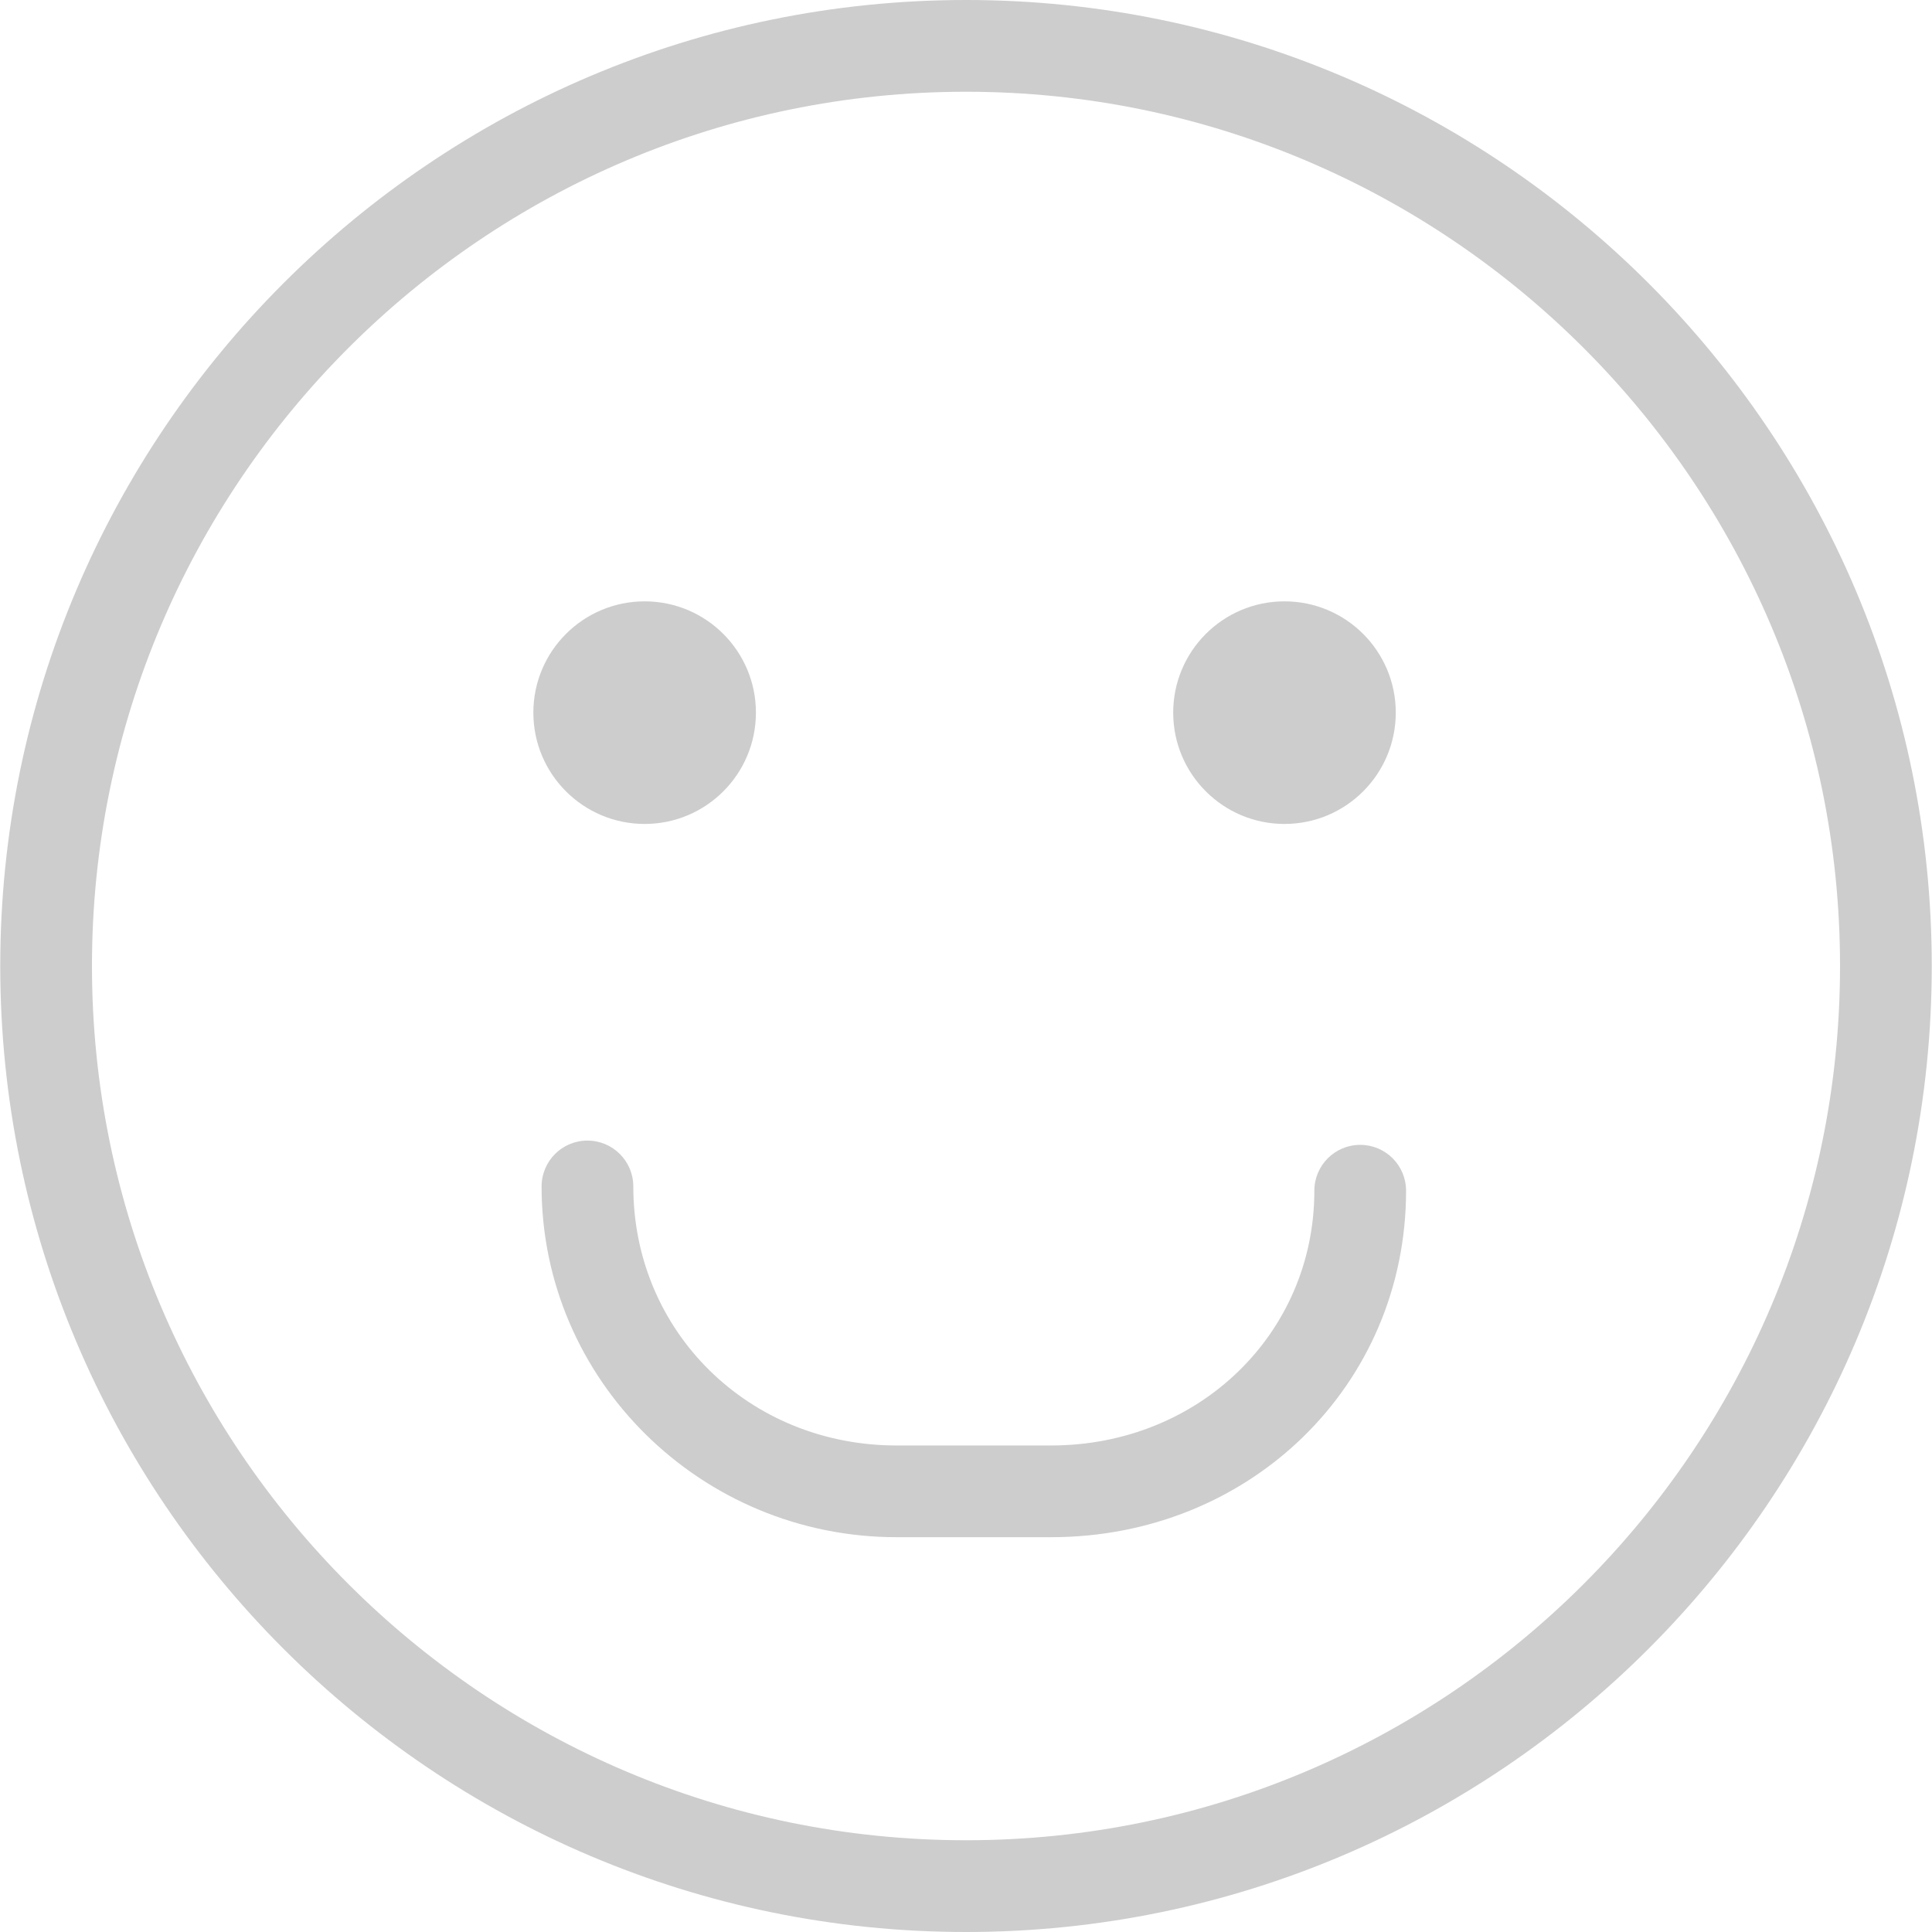
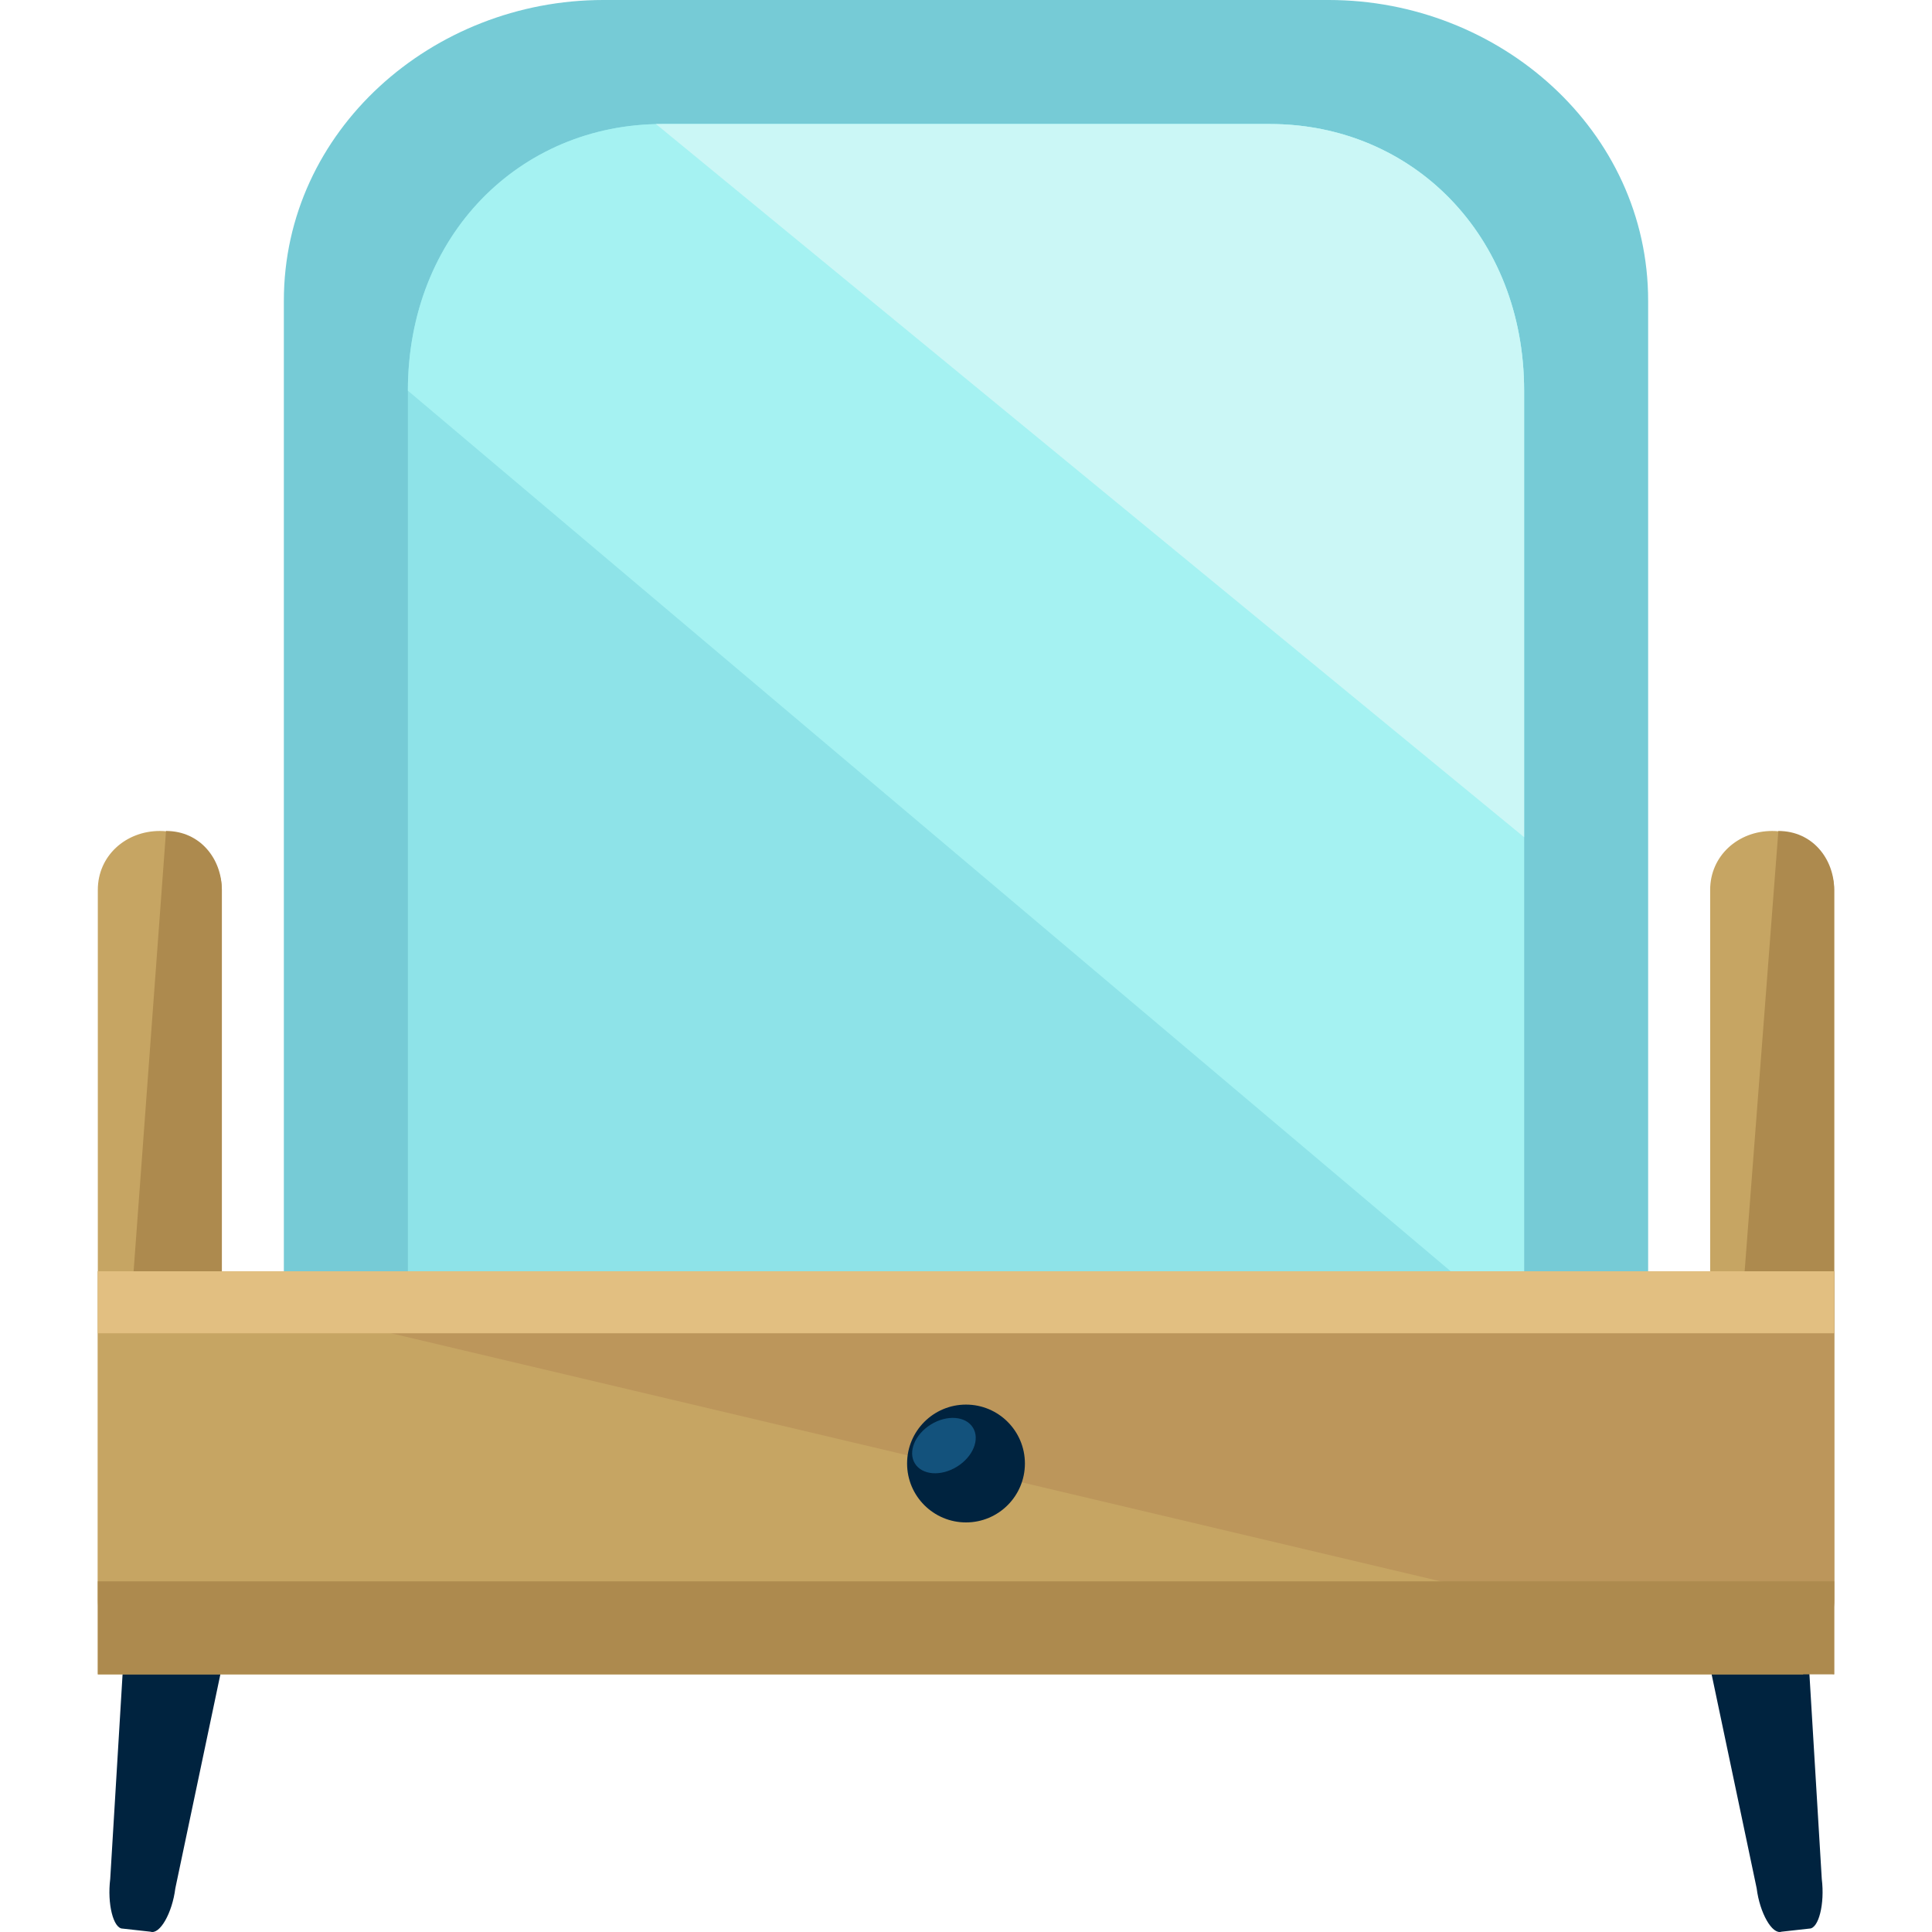
- <svg xmlns="http://www.w3.org/2000/svg" version="1.1" id="Capa_1" x="0px" y="0px" viewBox="0 0 567.419 567.419" style="enable-background:new 0 0 567.419 567.419;" xml:space="preserve" width="512px" height="512px">
+ <svg xmlns="http://www.w3.org/2000/svg" version="1.1" id="Layer_1" x="0px" y="0px" viewBox="0 0 498.476 498.476" style="enable-background:new 0 0 498.476 498.476;" xml:space="preserve">
+   <path style="fill:#C6A563;" d="M57.238,412.8c0,8.8-7.2,15.2-16,15.2l0,0c-8.8,0-16-7.2-16-15.2V229.6c0-8.8,7.2-15.2,16-15.2l0,0  c8.8,0,16,7.2,16,15.2V412.8z" />
+   <path style="fill:#AD8A4E;" d="M42.838,214.4L42.838,214.4c8.8,0,14.4,7.2,14.4,15.2v191.2c0,8.8-5.6,15.2-14.4,15.2l0,0  c-8.8,0-15.2-7.2-15.2-15.2" />
+   <path style="fill:#C6A563;" d="M473.238,412.8c0,8.8-7.2,15.2-16,15.2l0,0c-8.8,0-16-7.2-16-15.2V229.6c0-8.8,7.2-15.2,16-15.2l0,0  c8.8,0,16,7.2,16,15.2V412.8z" />
+   <path style="fill:#AD8A4E;" d="M458.838,214.4L458.838,214.4c8.8,0,14.4,7.2,14.4,15.2v183.2c0,8.8-5.6,15.2-14.4,15.2l0,0  c-8.8,0-15.2-7.2-15.2-15.2" />
+   <path style="fill:#76CBD6;" d="M425.238,344V77.6c0-44-38.4-77.6-82.4-77.6h-187.2c-44,0-82.4,33.6-82.4,77.6V344H425.238z" />
+   <path style="fill:#8EE3E8;" d="M393.238,344V100.8c0-40-28.8-68.8-65.6-68.8h-156.8c-36.8,0-65.6,28.8-65.6,68.8V344H393.238z" />
+   <path style="fill:#A5F2F2;" d="M393.238,344V100.8c0-40-28.8-68.8-65.6-68.8h-156.8c-36.8,0-65.6,28.8-65.6,68.8" />
+   <path style="fill:#CBF7F6;" d="M393.238,216V100.8c0-40-28.8-68.8-65.6-68.8h-158.4" />
  <g>
-     <g>
-       <g id="group-2svg">
-         <path id="path-1_10_" d="M409.93,209.297c0,18.056-14.627,32.692-32.683,32.692c-18.047,0-32.683-14.636-32.683-32.692     s14.636-32.683,32.683-32.683C395.303,176.614,409.93,191.241,409.93,209.297z" fill="#cdcdcd" />
-         <path id="path-2_10_" d="M222.011,209.297c0,18.056-14.636,32.692-32.683,32.692s-32.683-14.636-32.683-32.692     s14.636-32.683,32.683-32.683S222.011,191.241,222.011,209.297z" fill="#cdcdcd" />
-         <path id="path-3_10_" d="M308.702,451.466h-45.388c-57.483,0-104.253-46.205-104.253-103.014c0-7.443,6.034-13.468,13.468-13.468     c7.434,0,13.468,6.025,13.468,13.468c0,42.659,33.958,76.078,77.317,76.078h45.388c43.359,0,77.317-32.863,77.317-74.821     c0-7.443,6.034-13.468,13.468-13.468c7.443,0,13.468,6.025,13.468,13.468C412.956,406.769,367.163,451.466,308.702,451.466z" fill="#cdcdcd" />
-         <path id="path-4_10_" d="M283.714,567.419c-156.403,0-283.642-127.275-283.642-283.714C0.072,127.275,127.311,0,283.714,0     c156.394,0,283.633,127.275,283.633,283.705C567.347,440.143,440.108,567.419,283.714,567.419z M283.714,26.946     c-141.552,0-256.705,115.181-256.705,256.759c0,141.588,115.154,256.768,256.705,256.768     c141.543,0,256.696-115.181,256.696-256.768C540.41,142.126,425.257,26.946,283.714,26.946z" fill="#cdcdcd" />
-       </g>
-     </g>
+     <path style="fill:#00233F;" d="M45.238,487.2c-0.8,6.4-4,12-6.4,11.2l-7.2-0.8c-2.4,0-4-6.4-3.2-12.8l5.6-92.8   c0.8-6.4,4-12,6.4-11.2l20.8,2.4c2.4,0,4,5.6,3.2,12.8L45.238,487.2z" />
+     <path style="fill:#00233F;" d="M453.238,487.2c0.8,6.4,4,12,6.4,11.2l7.2-0.8c2.4,0,4-6.4,3.2-12.8l-5.6-92.8   c-0.8-6.4-4-12-6.4-11.2l-20.8,2.4c-2.4,0-4,5.6-3.2,12.8L453.238,487.2z" />
  </g>
+   <rect x="25.238" y="328" style="fill:#C6A563;" width="440" height="104" />
+   <polyline style="fill:#BC965B;" points="33.238,328 473.238,328 473.238,432 " />
+   <rect x="25.238" y="328" style="fill:#E2BF81;" width="448" height="16" />
+   <rect x="25.238" y="408" style="fill:#AD8A4E;" width="448" height="24" />
+   <circle style="fill:#00233F;" cx="249.238" cy="377.6" r="15.2" />
+   <ellipse transform="matrix(-0.5262 -0.8503 0.8503 -0.5262 54.5802 776.3171)" style="fill:#13527C;" cx="243.554" cy="372.954" rx="6.4" ry="8.8" />
  <g>
</g>
  <g>
</g>
  <g>
</g>
  <g>
</g>
  <g>
</g>
  <g>
</g>
  <g>
</g>
  <g>
</g>
  <g>
</g>
  <g>
</g>
  <g>
</g>
  <g>
</g>
  <g>
</g>
  <g>
</g>
  <g>
</g>
</svg>
